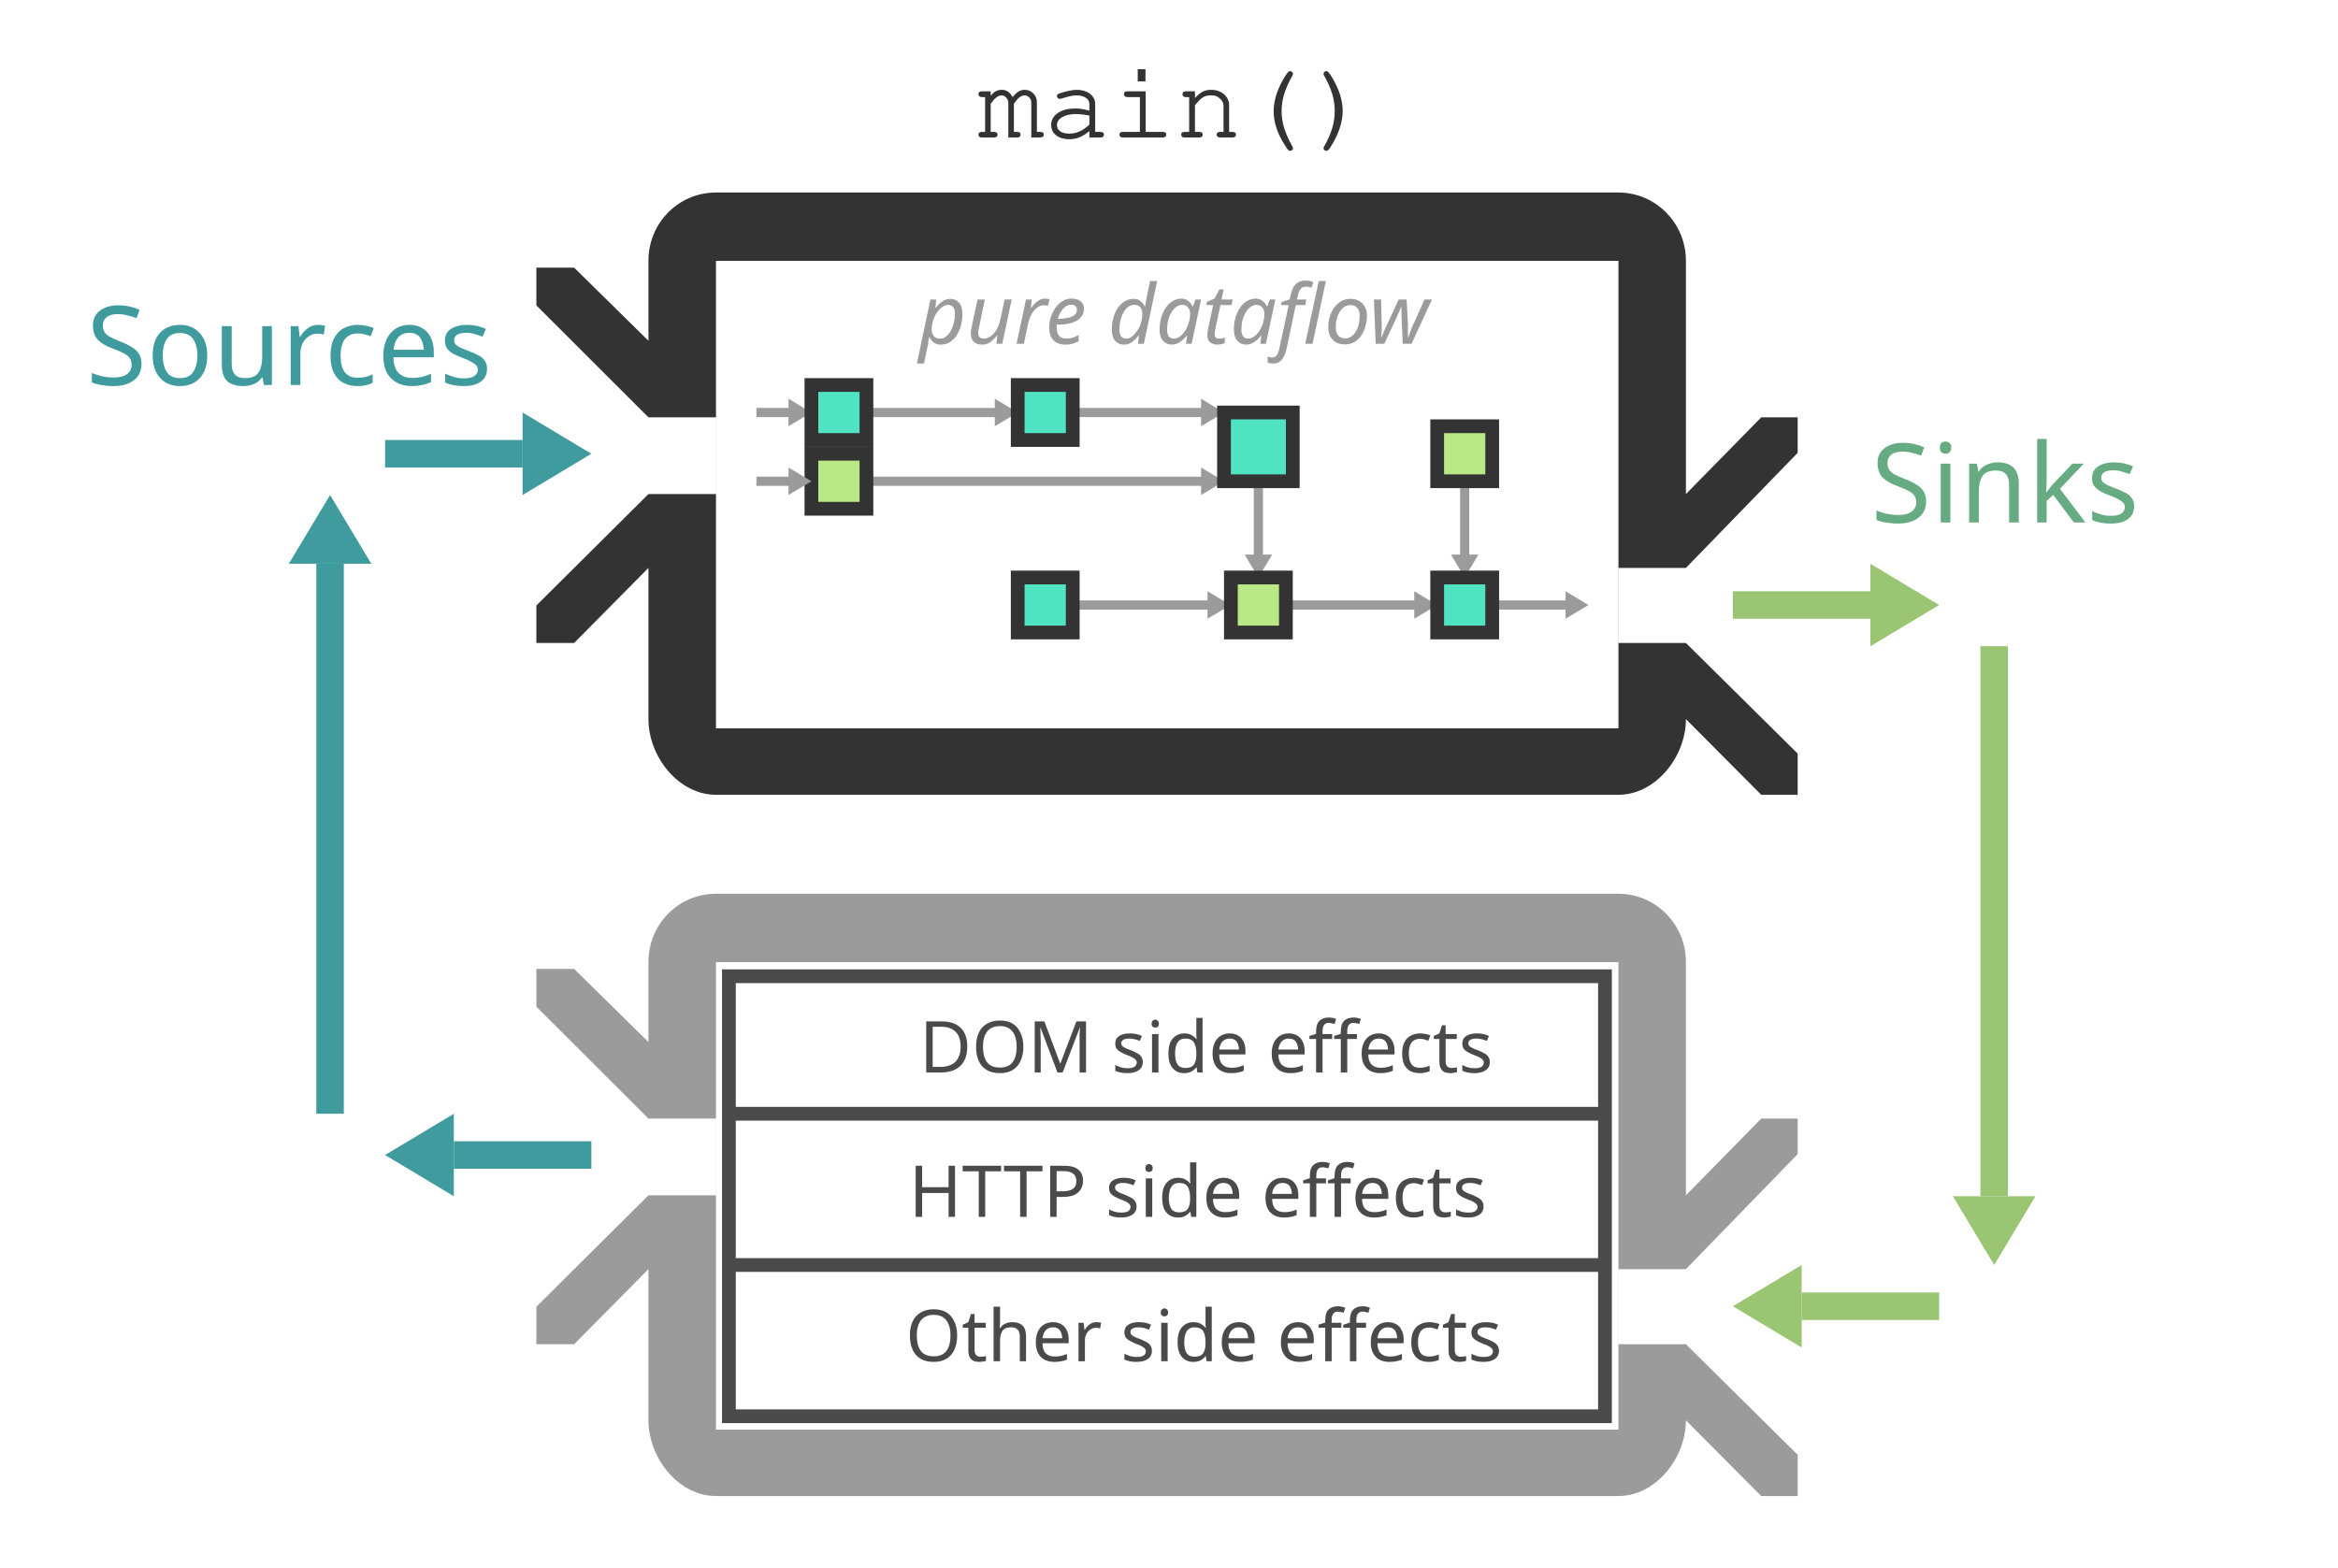
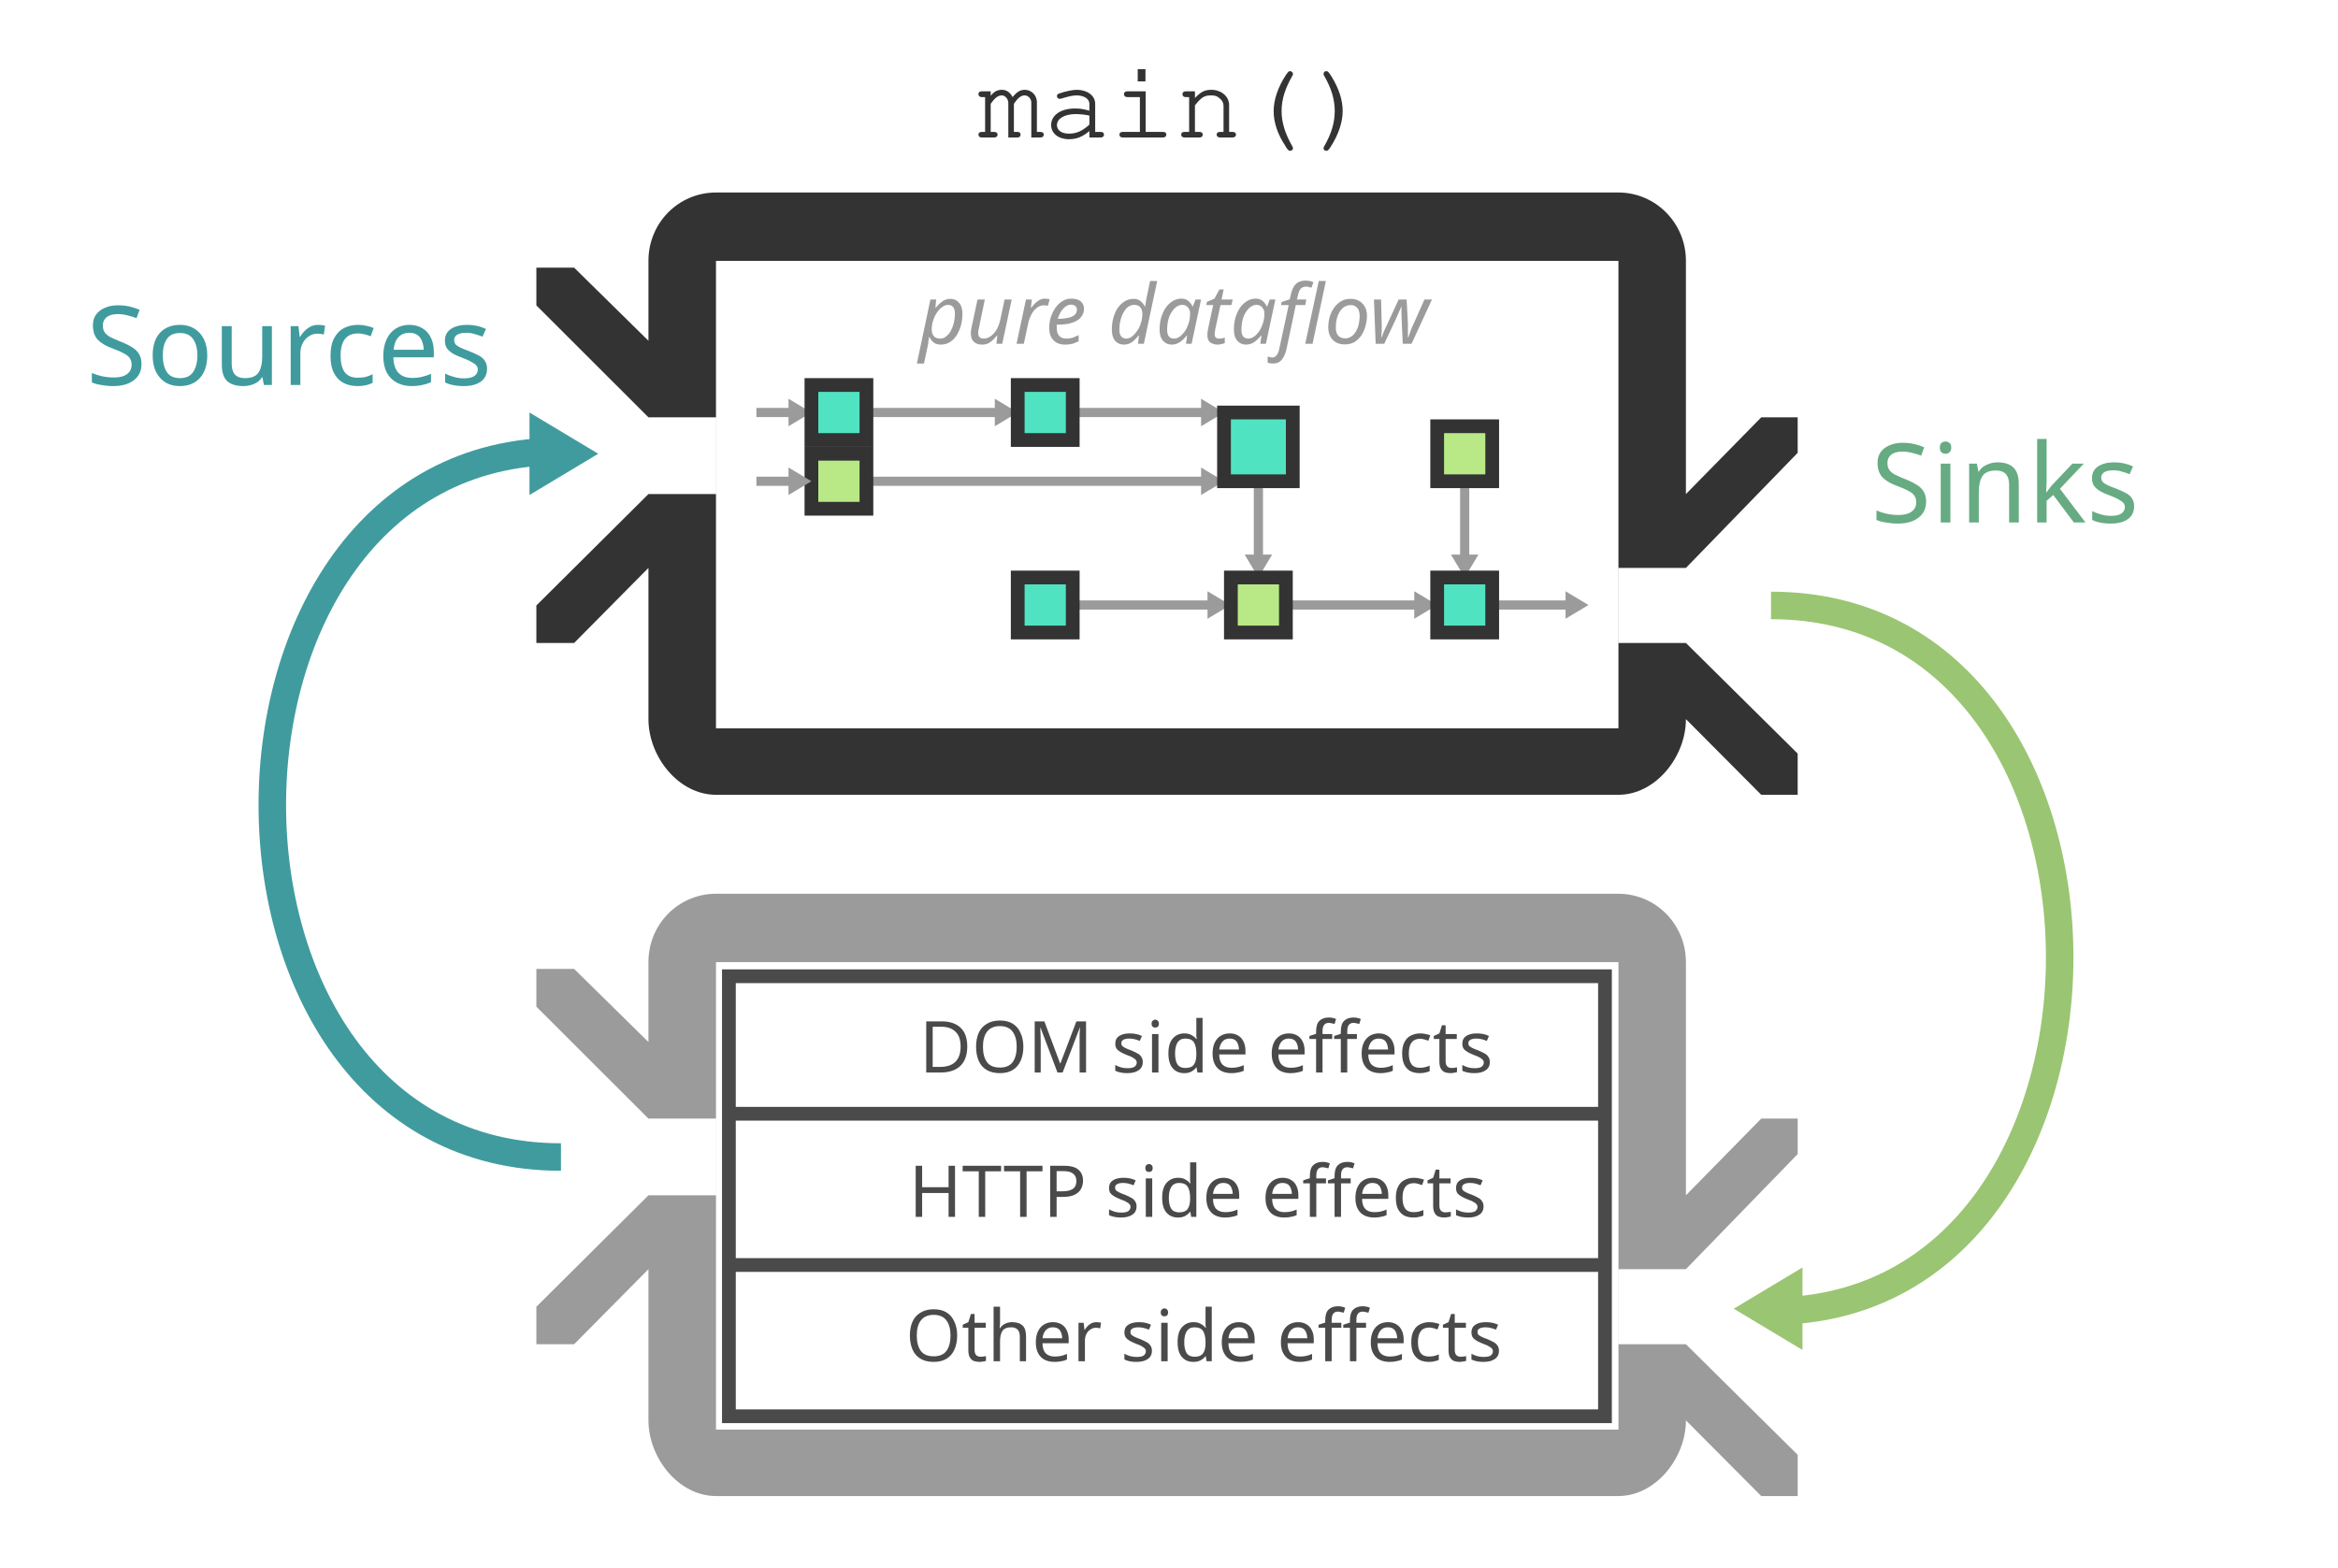
<svg xmlns="http://www.w3.org/2000/svg" viewBox="0 0 170 114" version="1.1">
  <defs />
  <g id="frontpage-cycle-nested" stroke="none" stroke-width="1" fill="none" fill-rule="evenodd">
    <g id="cycle-nested-frontpage">
      <path d="M117.68,52.97 L117.68,18.97 L52.06,18.97 L52.06,52.97 L117.68,52.97 Z M47.15,41.302 L41.745,46.762 L39,46.762 L39,44.035 L47.15,35.932 L52.064,35.932 L52.064,30.352 L47.15,30.352 L39,22.21 L39,19.465 L41.745,19.465 L47.15,24.783 L47.15,18.964 C47.15,16.209 49.337,14 52.064,14 L117.672,14 C120.386,14 122.586,16.222 122.586,18.964 L122.586,35.932 L128.063,30.352 L130.712,30.352 L130.712,32.933 L122.586,41.302 L117.672,41.302 L117.672,46.762 L122.586,46.762 L130.712,54.805 L130.712,57.803 L128.063,57.803 L122.586,52.299 C122.586,55.041 120.386,57.803 117.672,57.803 L52.064,57.803 C49.337,57.803 47.15,55.029 47.15,52.299 L47.15,41.302 Z" id="Shape" fill="#333333" />
      <text id="Sources" font-family="Source Sans Pro" font-size="8" font-weight="normal" fill="#409B9E">
        <tspan x="6.272" y="28">Sources</tspan>
      </text>
      <text id="Sinks" font-family="Source Sans Pro" font-size="8" font-weight="normal" fill="#67AB83">
        <tspan x="136.036" y="38">Sinks</tspan>
      </text>
-       <g id="Triangle-1-+-Rectangle-2" transform="translate(133.5, 44) scale(-1, 1) rotate(-270) translate(-133.5, -44) translate(130.5, 36.5)" fill="#9AC572">
-         <polygon id="Triangle-1" transform="translate(3, 12.5) scale(1, -1) translate(-3, -12.5) " points="3 10 6 15 0 15 " />
-         <rect id="Rectangle-1" x="2" y="0" width="2" height="10" />
-       </g>
-       <g id="Triangle-1-+-Rectangle-1" transform="translate(35.5, 33) scale(-1, 1) rotate(-270) translate(-35.5, -33) translate(32.5, 25.5)" fill="#409B9E">
-         <polygon id="Triangle-1" transform="translate(3, 12.5) scale(1, -1) translate(-3, -12.5) " points="3 10 6 15 0 15 " />
-         <rect id="Rectangle-1" x="2" y="0" width="2" height="10" />
-       </g>
      <text id="main()" font-family="Courier" font-size="8" font-weight="normal" fill="#333333">
        <tspan x="71.098" y="10">main()</tspan>
      </text>
-       <g id="Triangle-1-+-Rectangle-1" transform="translate(35.5, 84) rotate(-270) translate(-35.5, -84) translate(32.5, 76.5)" fill="#409B9E">
-         <polygon id="Triangle-1" transform="translate(3, 12.5) scale(1, -1) translate(-3, -12.5) " points="3 10 6 15 0 15 " />
-         <rect id="Rectangle-1" x="2" y="0" width="2" height="10" />
-       </g>
-       <g id="Triangle-1-+-Rectangle-2" transform="translate(133.5, 95) rotate(-270) translate(-133.5, -95) translate(130.5, 87.5)" fill="#9AC572">
-         <polygon id="Triangle-1" transform="translate(3, 12.5) scale(1, -1) translate(-3, -12.5) " points="3 10 6 15 0 15 " />
-         <rect id="Rectangle-1" x="2" y="0" width="2" height="10" />
-       </g>
-       <g id="Triangle-1-+-Rectangle-2" transform="translate(145, 69.5) scale(-1, 1) translate(-145, -69.5) translate(142, 47)" fill="#9AC572">
-         <polygon id="Triangle-1" transform="translate(3, 42.5) scale(1, -1) translate(-3, -42.5) " points="3 40 6 45 0 45 " />
-         <rect id="Rectangle-1" x="2" y="0" width="2" height="40" />
-       </g>
-       <g id="Triangle-1-+-Rectangle-2" transform="translate(24, 58.5) scale(-1, -1) translate(-24, -58.5) translate(21, 36)" fill="#409B9E">
-         <polygon id="Triangle-1" transform="translate(3, 42.5) scale(1, -1) translate(-3, -42.5) " points="3 40 6 45 0 45 " />
-         <rect id="Rectangle-1" x="2" y="0" width="2" height="40" />
-       </g>
      <path d="M117.68,103.97 L117.68,69.97 L52.06,69.97 L52.06,103.97 L117.68,103.97 Z M47.15,92.302 L41.745,97.762 L39,97.762 L39,95.035 L47.15,86.932 L52.064,86.932 L52.064,81.352 L47.15,81.352 L39,73.21 L39,70.465 L41.745,70.465 L47.15,75.783 L47.15,69.964 C47.15,67.209 49.337,65 52.064,65 L117.672,65 C120.386,65 122.586,67.222 122.586,69.964 L122.586,86.932 L128.063,81.352 L130.712,81.352 L130.712,83.933 L122.586,92.302 L117.672,92.302 L117.672,97.762 L122.586,97.762 L130.712,105.805 L130.712,108.803 L128.063,108.803 L122.586,103.299 C122.586,106.041 120.386,108.803 117.672,108.803 L52.064,108.803 C49.337,108.803 47.15,106.029 47.15,103.299 L47.15,92.302 Z" id="Shape" fill="#9B9B9B" />
      <g id="Rectangle-7-+-DOM-side-effects" transform="translate(53, 71)">
        <path d="M0,0 L63.7,0 L63.7,32 L26.372,32 L0,32 L0,0 Z" id="Rectangle-7" stroke="#4A4A4A" />
        <path d="M0.5,10 L63,10" id="Line" stroke="#4A4A4A" stroke-linecap="square" />
        <text id="DOM-side-effects" font-family="Source Sans Pro" font-size="5.221" font-weight="normal" fill="#4A4A4A">
          <tspan x="13.849" y="7">DOM side effects</tspan>
        </text>
        <text id="HTTP-side-effects" font-family="Source Sans Pro" font-size="5.221" font-weight="normal" fill="#4A4A4A">
          <tspan x="13.082" y="17.5">HTTP side effects</tspan>
        </text>
        <text id="Other-side-effects" font-family="Source Sans Pro" font-size="5.221" font-weight="normal" fill="#4A4A4A">
          <tspan x="12.849" y="28">Other side effects</tspan>
        </text>
        <path d="M0.5,21 L63,21" id="Line" stroke="#4A4A4A" stroke-linecap="square" />
      </g>
      <text id="pure-dataflow" font-family="Source Sans Pro" font-size="6" font-style="italic" font-weight="normal" fill="#9B9B9B">
        <tspan x="66.792" y="25">pure dataflow</tspan>
      </text>
      <g id="Group" transform="translate(55, 28)">
        <g id="Triangle-1-+-Rectangle-2" transform="translate(13.5, 2) scale(-1, 1) rotate(-270) translate(-13.5, -2) translate(12.5, -3.5)" fill="#9B9B9B">
          <polygon id="Triangle-1" transform="translate(1, 10.16667) scale(1, -1) translate(-1, -10.16667) " points="1 9.333 2 11 3.55271368e-15 11 " />
          <rect id="Rectangle-1" x="0.667" y="0" width="0.667" height="10" />
        </g>
        <g id="Triangle-1-+-Rectangle-2" transform="translate(21, 7) scale(-1, 1) rotate(-270) translate(-21, -7) translate(20, -6)" fill="#9B9B9B">
          <polygon id="Triangle-1" transform="translate(1, 25.16667) scale(1, -1) translate(-1, -25.16667) " points="1 24.333 2 26 0 26 " />
          <rect id="Rectangle-1" x="0.667" y="0" width="0.667" height="25" />
        </g>
        <g id="Triangle-1-+-Rectangle-2" transform="translate(28.5, 2) scale(-1, 1) rotate(-270) translate(-28.5, -2) translate(27.5, -3.5)" fill="#9B9B9B">
          <polygon id="Triangle-1" transform="translate(1, 10.16667) scale(1, -1) translate(-1, -10.16667) " points="1 9.333 2 11 3.55271368e-15 11 " />
          <rect id="Rectangle-1" x="0.667" y="0" width="0.667" height="10" />
        </g>
        <g id="Triangle-1-+-Rectangle-2" transform="translate(36.5, 10.5) scale(-1, 1) translate(-36.5, -10.5) translate(35.5, 7)" fill="#9B9B9B">
          <polygon id="Triangle-1" transform="translate(1, 6.166667) scale(1, -1) translate(-1, -6.166667) " points="1 5.333 2 7 0 7 " />
          <rect id="Rectangle-1" x="0.667" y="0" width="0.667" height="6" />
        </g>
        <rect id="Rectangle-10" stroke="#333333" fill="#50E3C2" x="34" y="2" width="5" height="5" />
        <g id="Triangle-1-+-Rectangle-2" transform="translate(51.5, 10.5) scale(-1, 1) translate(-51.5, -10.5) translate(50.5, 7)" fill="#9B9B9B">
          <polygon id="Triangle-1" transform="translate(1, 6.166667) scale(1, -1) translate(-1, -6.166667) " points="1 5.333 2 7 0 7 " />
          <rect id="Rectangle-1" x="0.667" y="0" width="0.667" height="6" />
        </g>
        <rect id="Rectangle-10" stroke="#333333" fill="#B8E986" x="49.5" y="3" width="4" height="4" />
        <g id="Triangle-1-+-Rectangle-2" transform="translate(44, 16) scale(-1, 1) rotate(-270) translate(-44, -16) translate(43, 10.5)" fill="#9B9B9B">
          <polygon id="Triangle-1" transform="translate(1, 10.16667) scale(1, -1) translate(-1, -10.16667) " points="1 9.333 2 11 3.55271368e-15 11 " />
          <rect id="Rectangle-1" x="0.667" y="0" width="0.667" height="10" />
        </g>
        <g id="Triangle-1-+-Rectangle-2" transform="translate(57, 16) scale(-1, 1) rotate(-270) translate(-57, -16) translate(56, 12.5)" fill="#9B9B9B">
          <polygon id="Triangle-1" transform="translate(1, 6.166667) scale(1, -1) translate(-1, -6.166667) " points="1 5.333 2 7 0 7 " />
          <rect id="Rectangle-1" x="0.667" y="0" width="0.667" height="6" />
        </g>
        <g id="Triangle-1-+-Rectangle-2" transform="translate(2, 2) scale(-1, 1) rotate(-270) translate(-2, -2) translate(1, 0)" fill="#9B9B9B">
          <polygon id="Triangle-1" transform="translate(1, 3.166667) scale(1, -1) translate(-1, -3.166667) " points="1 2.333 2 4 2.22044605e-16 4 " />
          <rect id="Rectangle-1" x="0.667" y="0" width="0.667" height="3" />
        </g>
        <g id="Triangle-1-+-Rectangle-2" transform="translate(29, 16) scale(-1, 1) rotate(-270) translate(-29, -16) translate(28, 10)" fill="#9B9B9B">
          <polygon id="Triangle-1" transform="translate(1, 10.63334) scale(1, -1) translate(-1, -10.63334) " points="1 9.8 2 11.467 0 11.467 " />
          <rect id="Rectangle-1" x="0.667" y="-3.55271368e-15" width="0.667" height="10" />
        </g>
        <rect id="Rectangle-10" stroke="#333333" fill="#50E3C2" x="19" y="14" width="4" height="4" />
        <rect id="Rectangle-10" stroke="#333333" fill="#50E3C2" x="4" y="0" width="4" height="4" />
        <rect id="Rectangle-10" stroke="#333333" fill="#B8E986" x="4" y="5" width="4" height="4" />
        <rect id="Rectangle-10" stroke="#333333" fill="#50E3C2" x="19" y="0" width="4" height="4" />
        <rect id="Rectangle-10" stroke="#333333" fill="#B8E986" x="34.5" y="14" width="4" height="4" />
        <rect id="Rectangle-10" stroke="#333333" fill="#50E3C2" x="49.5" y="14" width="4" height="4" />
      </g>
      <g id="Triangle-1-+-Rectangle-2" transform="translate(57, 35) scale(-1, 1) rotate(-270) translate(-57, -35) translate(56, 33)" fill="#9B9B9B">
-         <polygon id="Triangle-1" transform="translate(1, 3.166667) scale(1, -1) translate(-1, -3.166667) " points="1 2.333 2 4 2.22044605e-16 4 " />
-         <rect id="Rectangle-1" x="0.667" y="0" width="0.667" height="3" />
+         <polygon id="Triangle-1" transform="translate(1, 3.166667) scale(1, -1) translate(-1, -3.166667) " points="1 2.333 2 4 0 4 " />
+         <rect id="Rectangle-1" x="0.667" y="-7.10542736e-15" width="0.667" height="3" />
+       </g>
+       <g id="Path-7-+-Triangle-1" transform="translate(19, 30)">
+         <path d="M21.789,2.82 C-6.097,2.82 -6.296,54.147 21.789,54.147" id="Path-7" stroke="#409B9E" stroke-width="2" />
+         <path d="M19.5,0 L19.5,6 L24.5,3 L19.5,0 Z" id="Triangle-1" fill="#409B9E" />
+       </g>
+       <g id="Path-7-+-Triangle-1" transform="translate(138.0629, 70.67855) rotate(-180) translate(-138.0629, -70.67855) translate(125.5629, 43.17855)">
+         <path d="M21.789,2.82 C-6.097,2.82 -6.296,54.147 21.789,54.147" id="Path-7" stroke="#9AC572" stroke-width="2" />
+         <path d="M19.5,-1.42108547e-14 L19.5,6 L24.5,3 L19.5,-1.42108547e-14 Z" id="Triangle-1" fill="#9AC572" />
      </g>
    </g>
  </g>
</svg>
